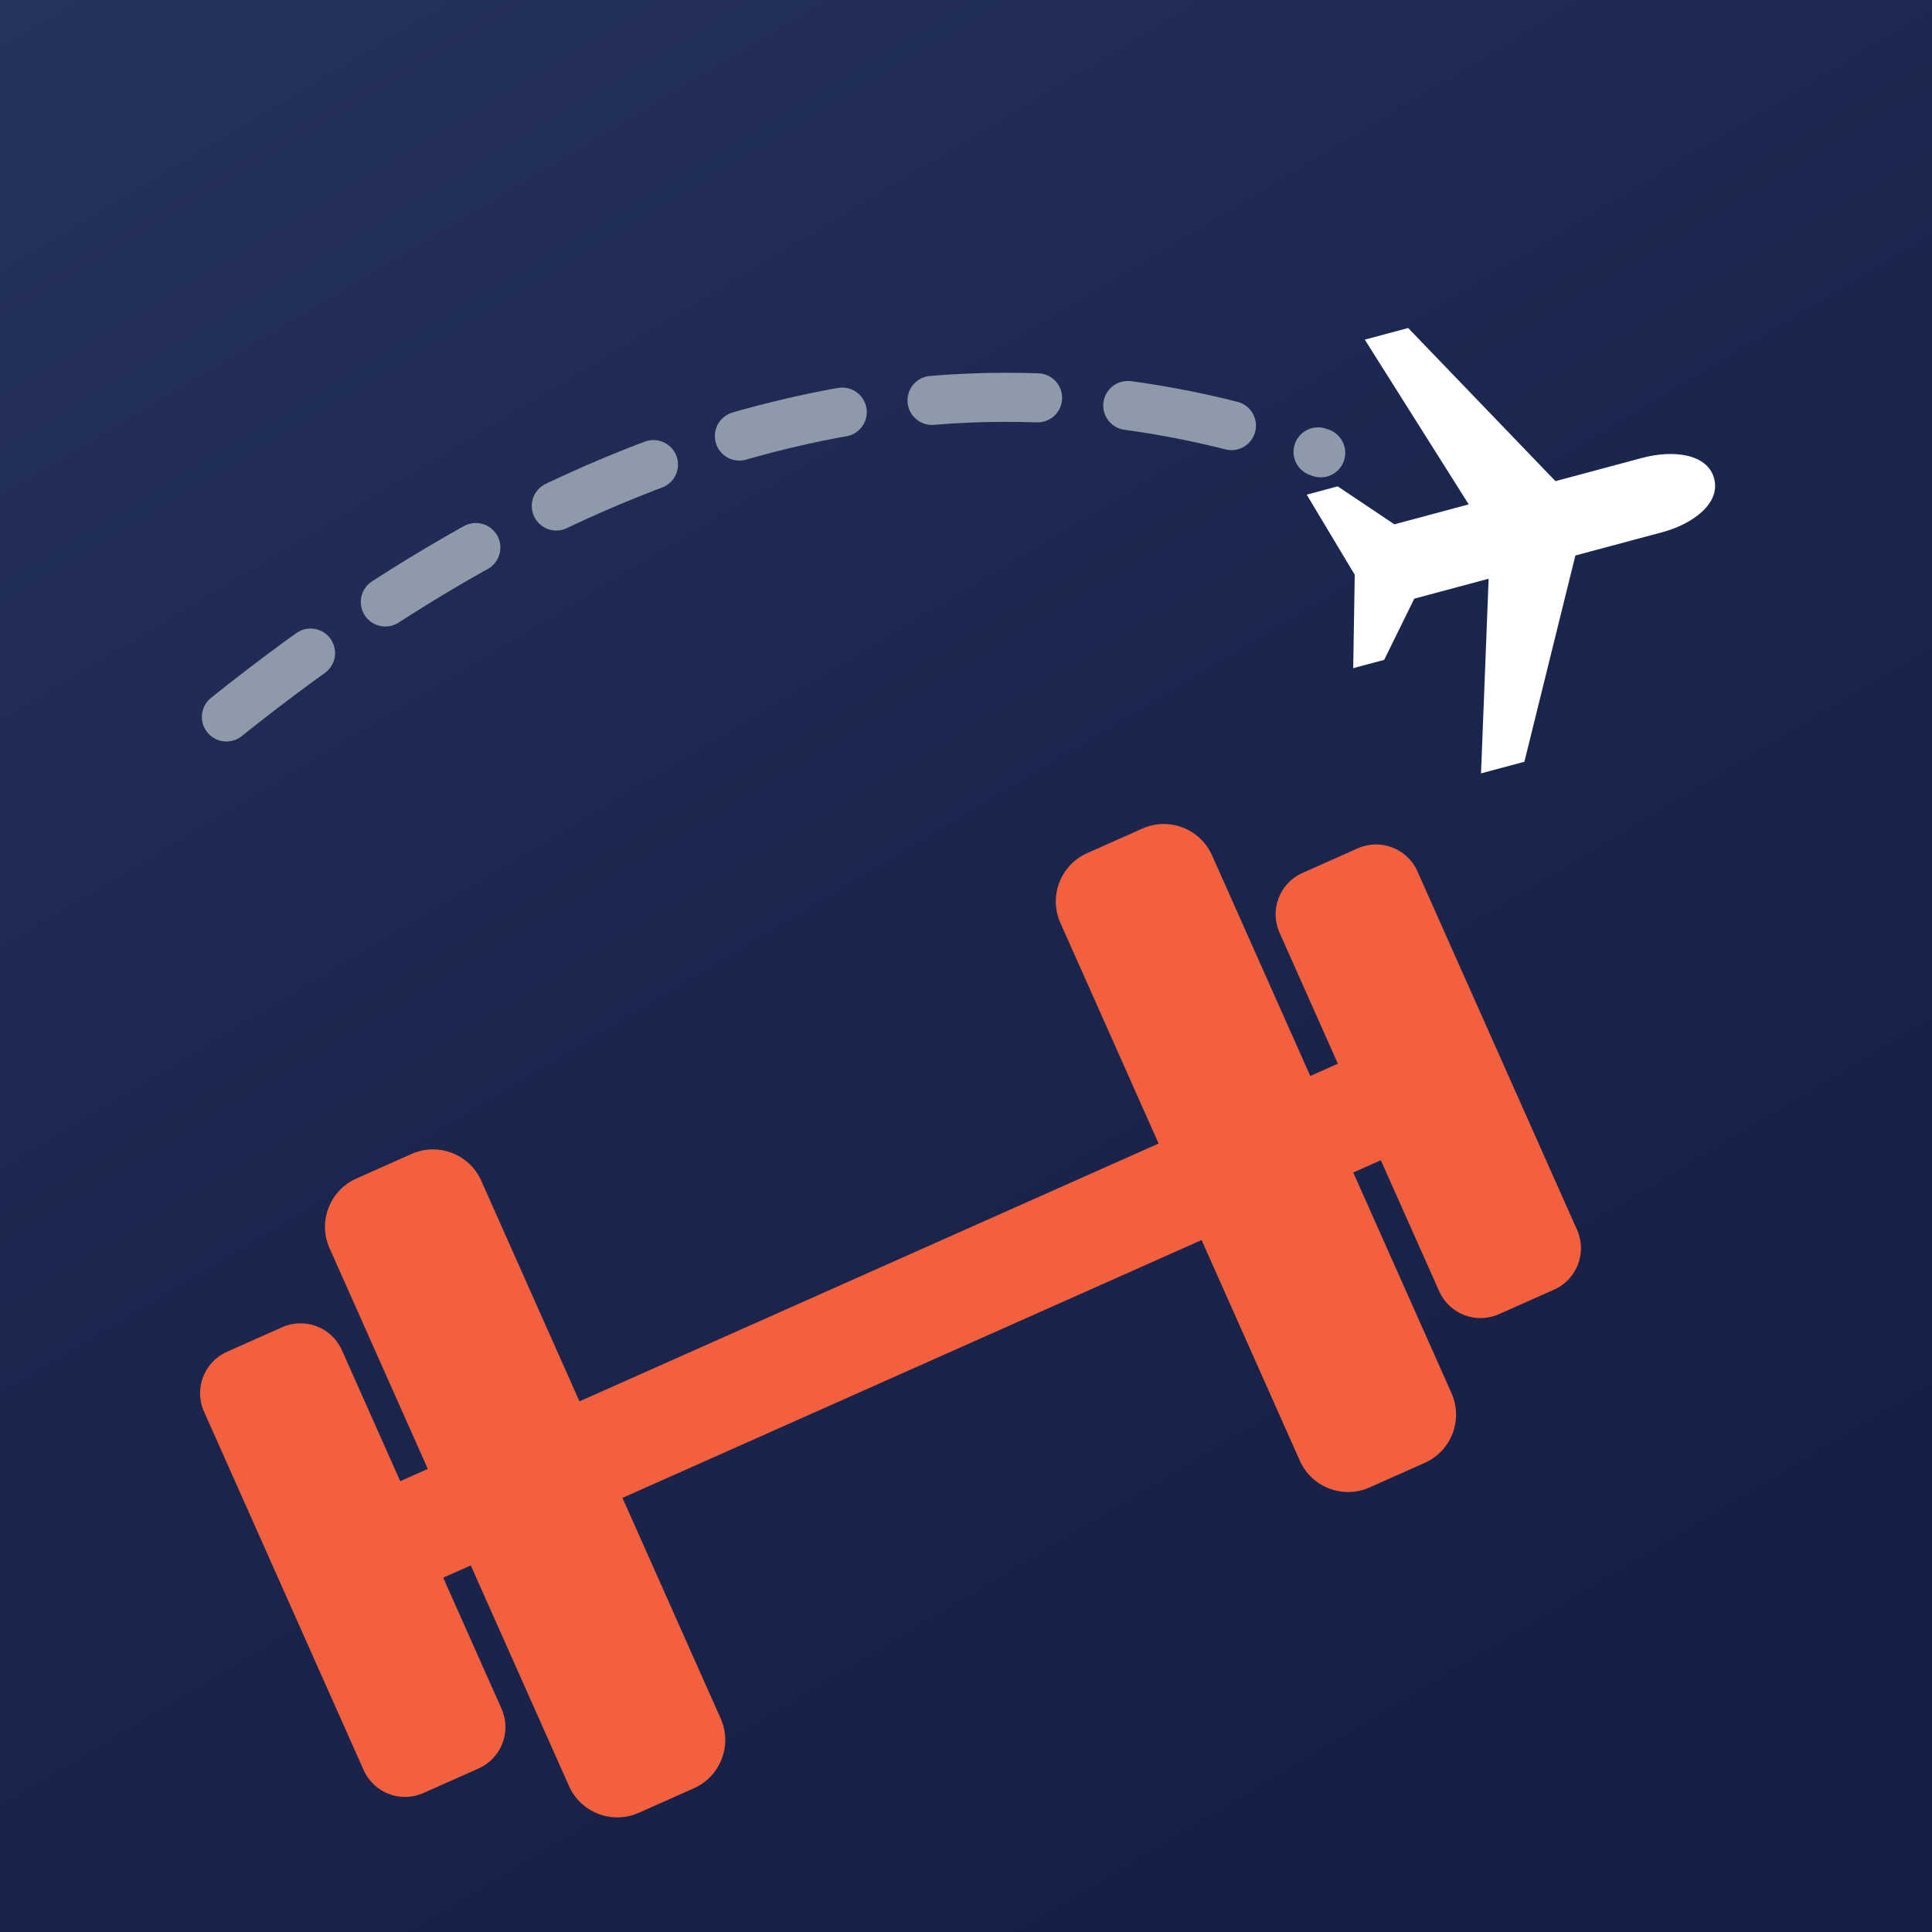
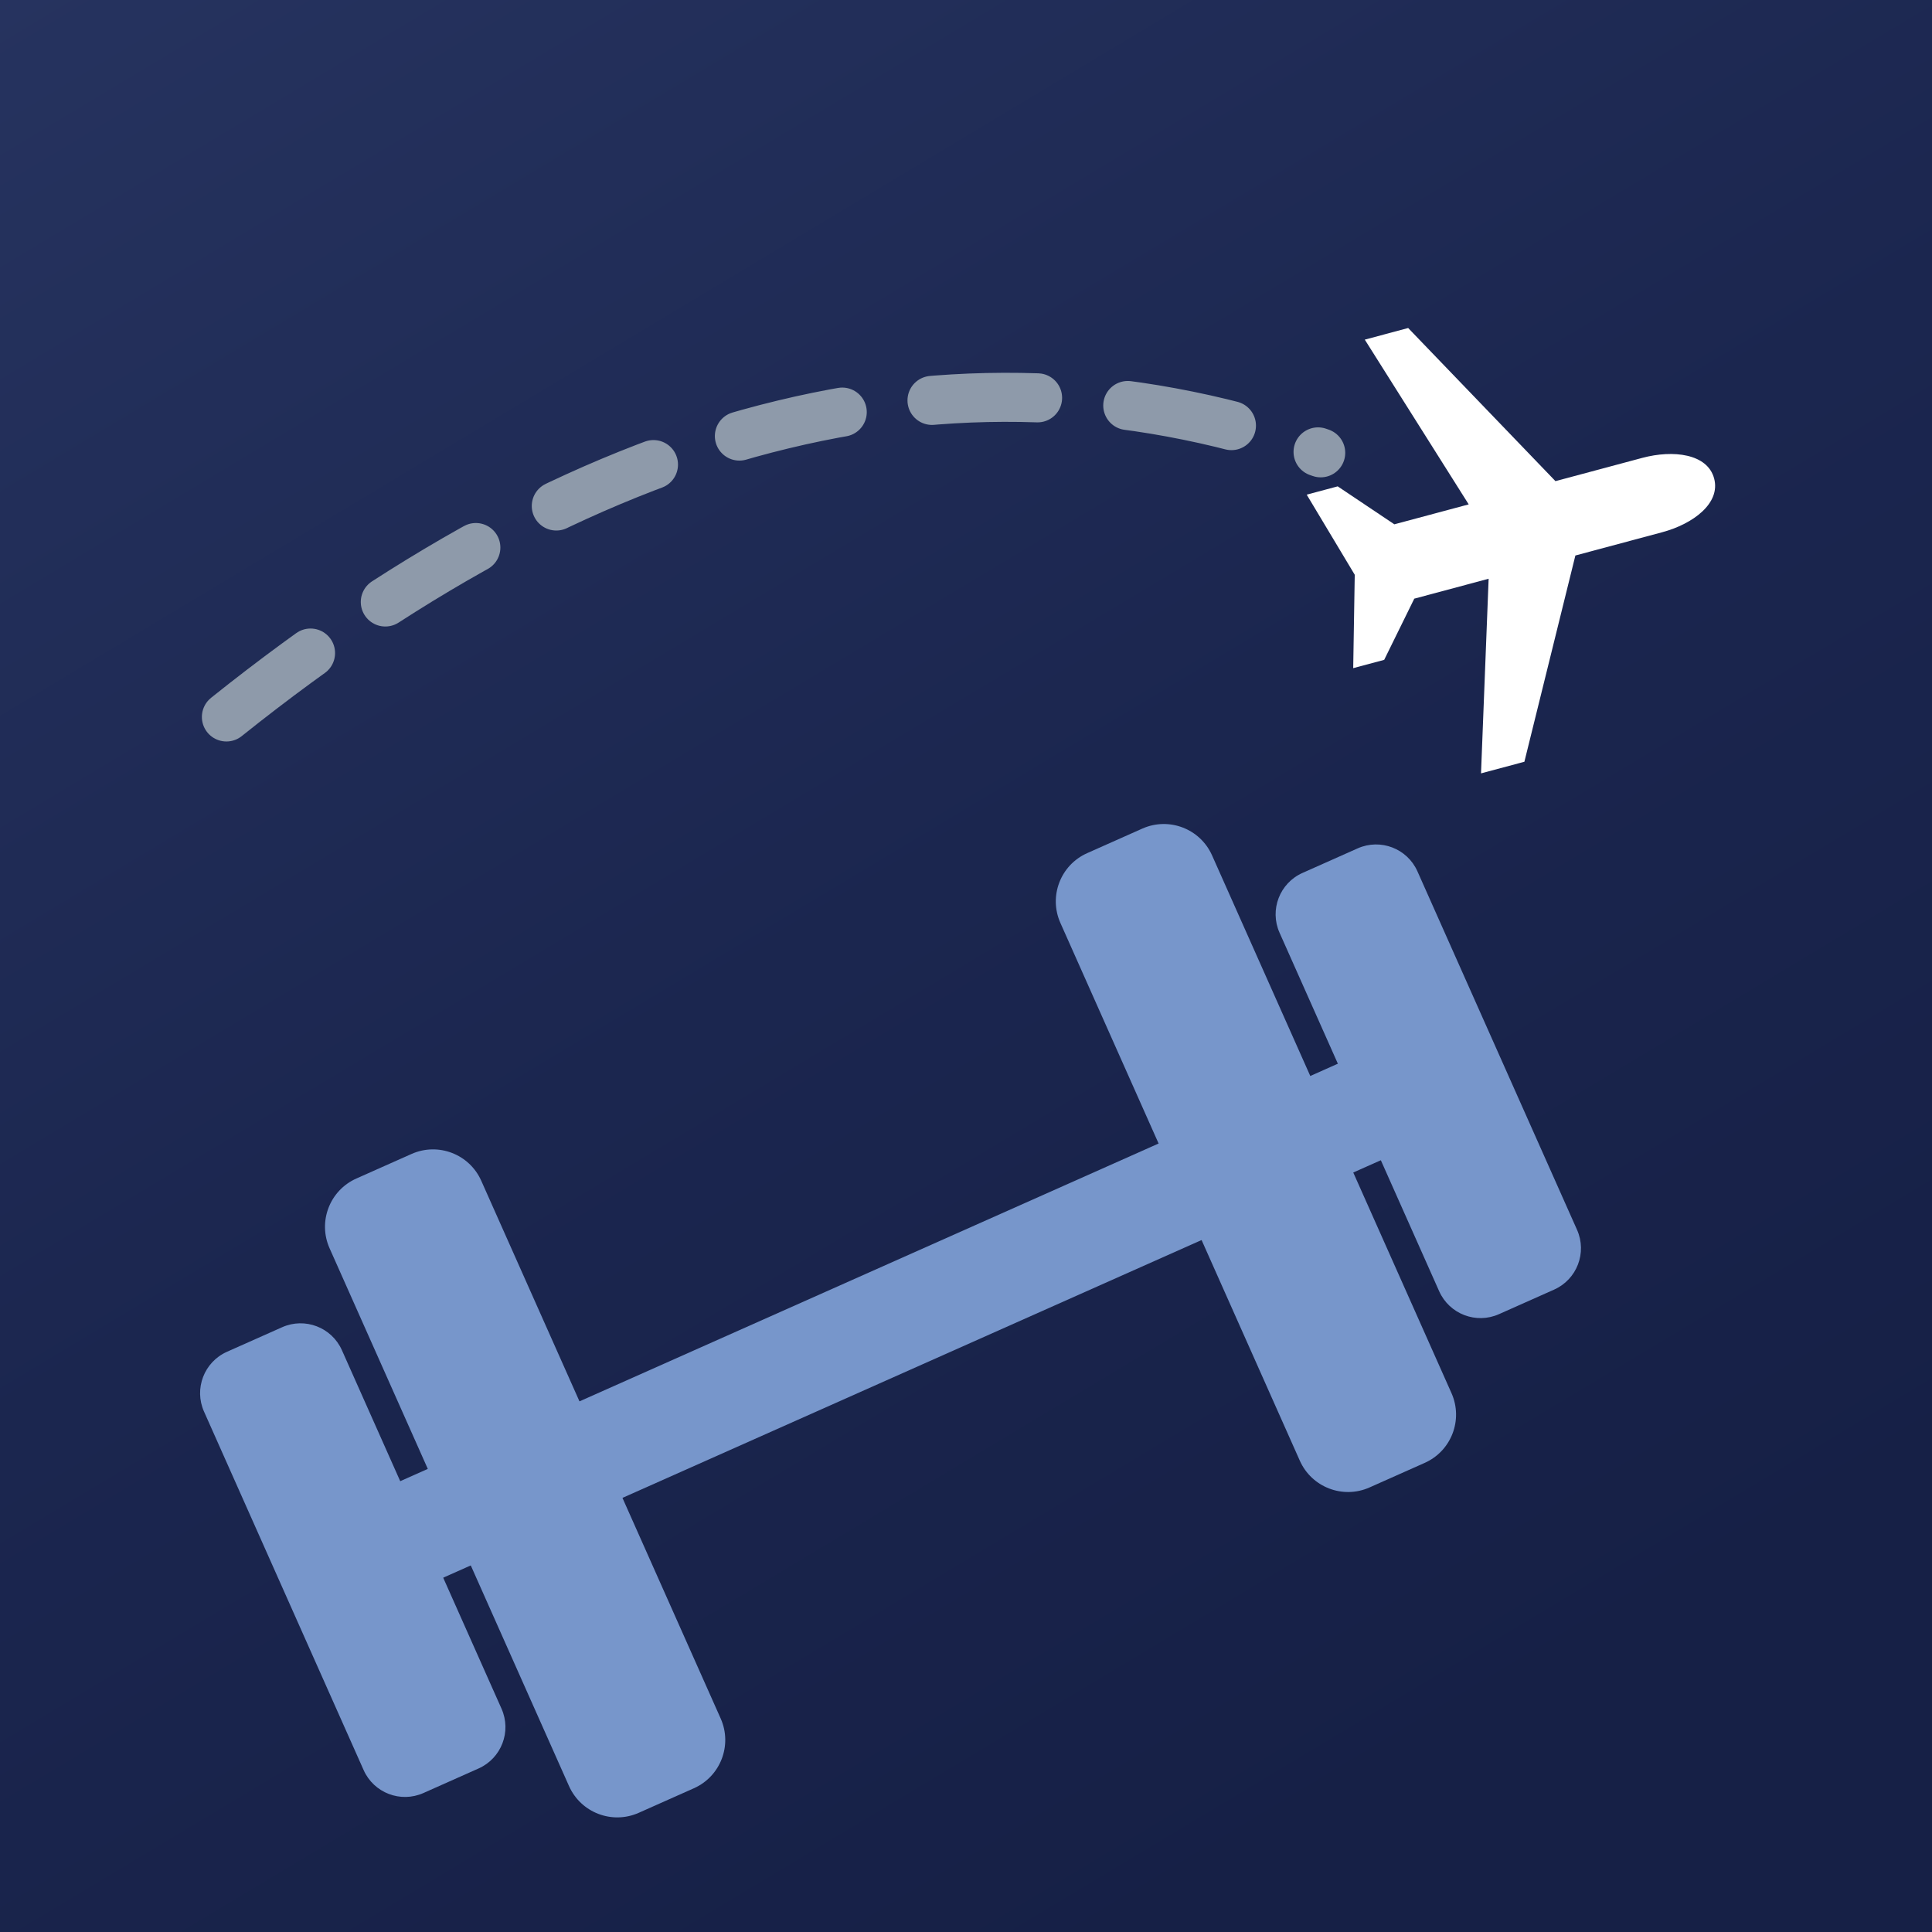
<svg xmlns="http://www.w3.org/2000/svg" width="512" height="512" viewBox="0 0 512 512">
  <defs>
    <linearGradient id="g" x1="0" y1="0" x2="0.6" y2="1">
      <stop offset="0" stop-color="#26335F" />
      <stop offset=".55" stop-color="#1B264F" />
      <stop offset="1" stop-color="#162046" />
    </linearGradient>
  </defs>
  <rect width="512" height="512" fill="url(#g)" />
  <path d="M60 190 Q 210 70 350 120" fill="none" stroke="#8E9AAA" stroke-width="13" stroke-linecap="round" stroke-dasharray="28 24" />
  <g transform="translate(405 140) rotate(75) scale(0.85)" fill="#FFFFFF">
    <path d="M0,-60 C8,-60 12,-50 12,-40 L12,-12 L70,20 L70,34 L12,16 L12,40 L28,54 L28,64 L0,56 L-28,64 L-28,54 L-12,40 L-12,16 L-70,34 L-70,20 L-12,-12 L-12,-40 C-12,-50 -8,-60 0,-60 Z" />
  </g>
  <g transform="translate(236 350) rotate(-24)">
-     <rect x="-150.0" y="-14.0" width="300.0" height="28.0" rx="8.0" fill="#F2603E" />
-     <rect x="-128.0" y="-92.0" width="44.0" height="184.0" rx="14.0" fill="#F2603E" />
-     <rect x="84.0" y="-92.0" width="44.0" height="184.0" rx="14.0" fill="#F2603E" />
-     <rect x="-176.0" y="-64.0" width="40.0" height="128.0" rx="12.0" fill="#F2603E" />
-     <rect x="136.0" y="-64.0" width="40.0" height="128.0" rx="12.0" fill="#F2603E" />
+     <rect x="-150.0" y="-14.0" width="300.0" height="28.0" rx="8.0" fill="#7796CB" />
+     <rect x="-128.0" y="-92.0" width="44.0" height="184.0" rx="14.0" fill="#7796CB" />
+     <rect x="84.0" y="-92.0" width="44.0" height="184.0" rx="14.0" fill="#7796CB" />
+     <rect x="-176.0" y="-64.0" width="40.0" height="128.0" rx="12.0" fill="#7796CB" />
+     <rect x="136.0" y="-64.0" width="40.0" height="128.0" rx="12.0" fill="#7796CB" />
  </g>
</svg>
